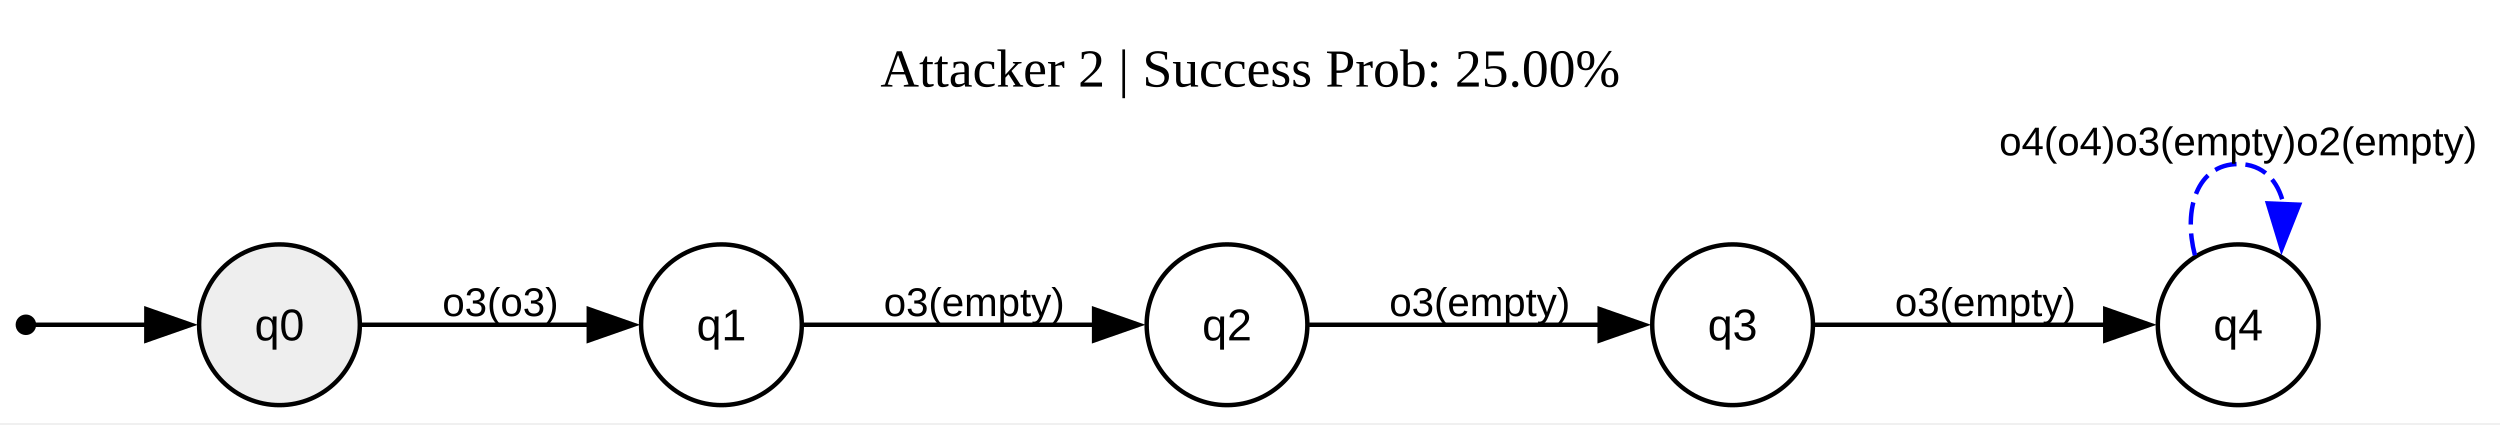
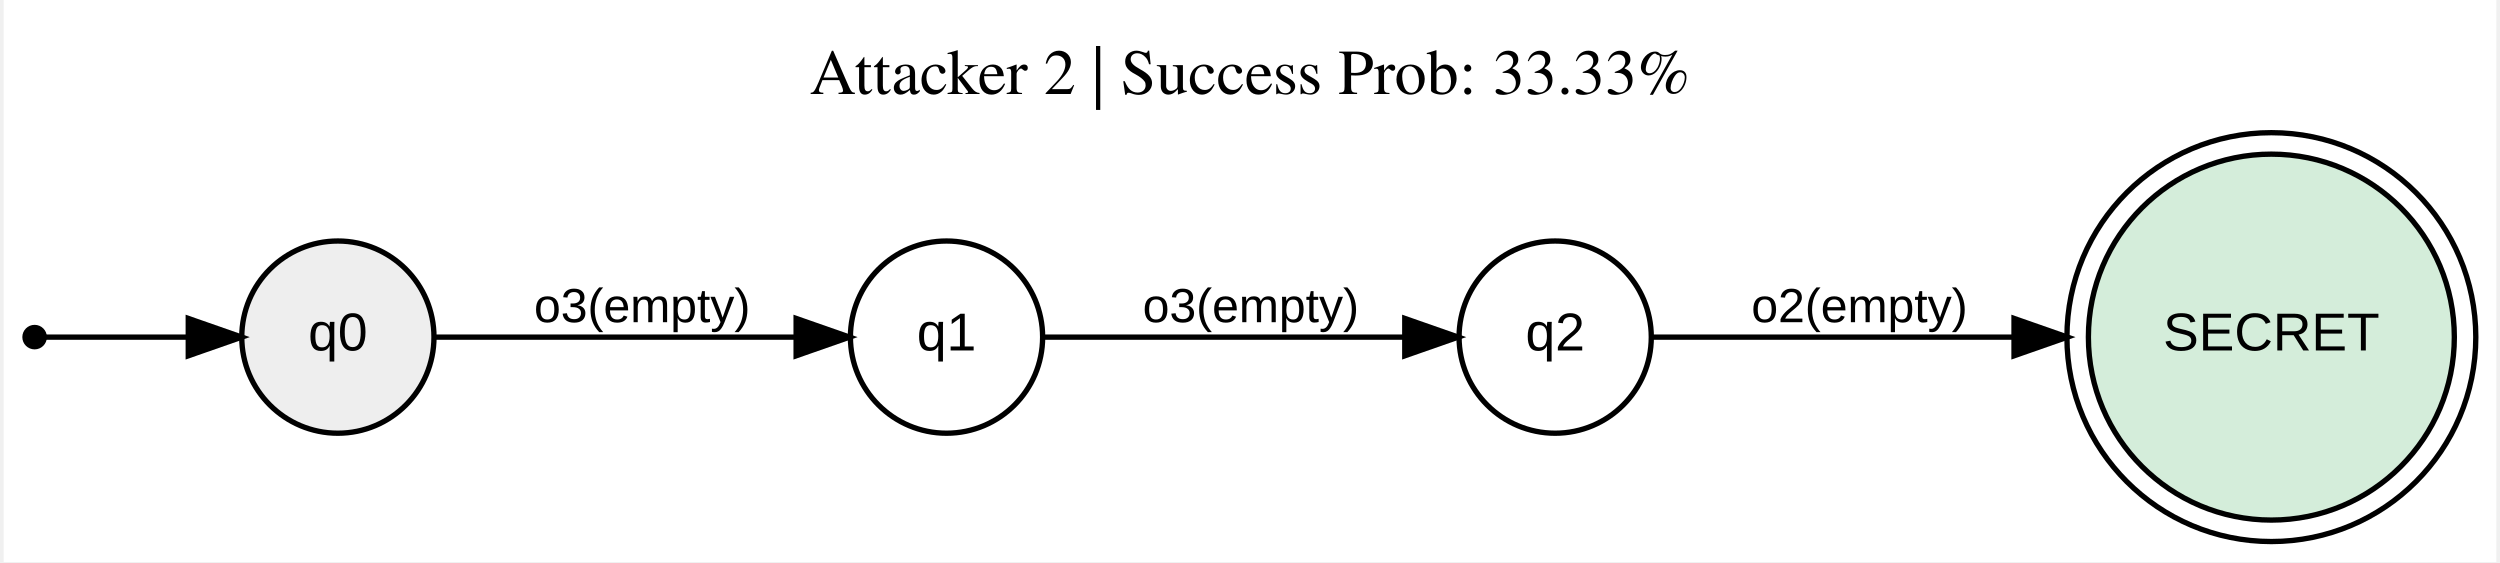
- <svg xmlns="http://www.w3.org/2000/svg" width="560pt" height="95pt" viewBox="0.00 0.00 560.00 95.00">
-   <g id="graph0" class="graph" transform="scale(1 1) rotate(0) translate(4 90.75)">
-     <polygon fill="white" stroke="none" points="-4,4 -4,-90.75 556.1,-90.75 556.1,4 -4,4" />
-     <text xml:space="preserve" text-anchor="middle" x="276.05" y="-71.35" font-family="Times New Roman,serif" font-size="12.00">Attacker 2 | Success Prob: 25.00%</text>
+ <svg xmlns="http://www.w3.org/2000/svg" width="467pt" height="105pt" viewBox="0.00 0.00 466.88 105.28">
+   <g id="graph0" class="graph" transform="scale(1 1) rotate(0) translate(4 101.28)">
+     <polygon fill="white" stroke="transparent" points="-4,4 -4,-101.28 462.88,-101.28 462.88,4 -4,4" />
+     <text text-anchor="middle" x="229.44" y="-83.68" font-family="Times,serif" font-size="12.00">Attacker 2 | Success Prob: 33.33%</text>
    <g id="node1" class="node">
-       <ellipse fill="black" stroke="black" cx="1.8" cy="-18" rx="1.8" ry="1.8" />
+       <ellipse fill="black" stroke="black" cx="1.8" cy="-38.14" rx="1.8" ry="1.8" />
    </g>
    <g id="node2" class="node">
-       <ellipse fill="#eeeeee" stroke="black" cx="58.6" cy="-18" rx="18" ry="18" />
-       <text xml:space="preserve" text-anchor="middle" x="58.6" y="-14.5" font-family="Arial" font-size="10.00">q0</text>
+       <ellipse fill="#eeeeee" stroke="black" cx="58.6" cy="-38.14" rx="18" ry="18" />
+       <text text-anchor="middle" x="58.6" y="-35.64" font-family="Arial" font-size="10.00">q0</text>
    </g>
    <g id="edge1" class="edge">
-       <path fill="none" stroke="black" d="M3.75,-18C6.96,-18 17.8,-18 28.92,-18" />
-       <polygon fill="black" stroke="black" points="28.79,-21.5 38.79,-18 28.78,-14.5 28.79,-21.5" />
+       <path fill="none" stroke="black" d="M3.75,-38.14C7.11,-38.14 18.87,-38.14 30.55,-38.14" />
+       <polygon fill="black" stroke="black" points="30.58,-41.64 40.58,-38.14 30.58,-34.64 30.58,-41.64" />
    </g>
    <g id="node3" class="node">
-       <ellipse fill="none" stroke="black" cx="157.6" cy="-18" rx="18" ry="18" />
-       <text xml:space="preserve" text-anchor="middle" x="157.6" y="-14.5" font-family="Arial" font-size="10.00">q1</text>
+       <ellipse fill="none" stroke="black" cx="172.6" cy="-38.14" rx="18" ry="18" />
+       <text text-anchor="middle" x="172.6" y="-35.64" font-family="Arial" font-size="10.00">q1</text>
    </g>
    <g id="edge2" class="edge">
-       <path fill="none" stroke="black" d="M76.94,-18C91.15,-18 111.54,-18 128.14,-18" />
-       <polygon fill="black" stroke="black" points="127.89,-21.5 137.89,-18 127.89,-14.5 127.89,-21.5" />
-       <text xml:space="preserve" text-anchor="middle" x="108.1" y="-19.95" font-family="Arial" font-size="9.00">o3(o3)</text>
+       <path fill="none" stroke="black" d="M76.61,-38.14C94.54,-38.14 123.04,-38.14 144.16,-38.14" />
+       <polygon fill="black" stroke="black" points="144.43,-41.64 154.43,-38.14 144.43,-34.64 144.43,-41.64" />
+       <text text-anchor="middle" x="115.6" y="-40.94" font-family="Arial" font-size="9.00">o3(empty)</text>
    </g>
    <g id="node4" class="node">
-       <ellipse fill="none" stroke="black" cx="270.85" cy="-18" rx="18" ry="18" />
-       <text xml:space="preserve" text-anchor="middle" x="270.85" y="-14.5" font-family="Arial" font-size="10.00">q2</text>
+       <ellipse fill="none" stroke="black" cx="286.6" cy="-38.14" rx="18" ry="18" />
+       <text text-anchor="middle" x="286.6" y="-35.64" font-family="Arial" font-size="10.00">q2</text>
    </g>
    <g id="edge3" class="edge">
-       <path fill="none" stroke="black" d="M175.98,-18C193.45,-18 220.68,-18 241.32,-18" />
-       <polygon fill="black" stroke="black" points="241.08,-21.5 251.08,-18 241.08,-14.5 241.08,-21.5" />
-       <text xml:space="preserve" text-anchor="middle" x="214.22" y="-19.95" font-family="Arial" font-size="9.00">o3(empty)</text>
+       <path fill="none" stroke="black" d="M190.61,-38.14C208.54,-38.14 237.04,-38.14 258.16,-38.14" />
+       <polygon fill="black" stroke="black" points="258.43,-41.64 268.43,-38.14 258.43,-34.64 258.43,-41.64" />
+       <text text-anchor="middle" x="229.6" y="-40.94" font-family="Arial" font-size="9.00">o3(empty)</text>
    </g>
    <g id="node5" class="node">
-       <ellipse fill="none" stroke="black" cx="384.1" cy="-18" rx="18" ry="18" />
-       <text xml:space="preserve" text-anchor="middle" x="384.1" y="-14.5" font-family="Arial" font-size="10.00">q3</text>
+       <ellipse fill="#d4edda" stroke="black" cx="420.74" cy="-38.14" rx="34.27" ry="34.27" />
+       <ellipse fill="none" stroke="black" cx="420.74" cy="-38.14" rx="38.29" ry="38.29" />
+       <text text-anchor="middle" x="420.74" y="-35.64" font-family="Arial" font-size="10.00">SECRET</text>
    </g>
    <g id="edge4" class="edge">
-       <path fill="none" stroke="black" d="M289.23,-18C306.7,-18 333.93,-18 354.57,-18" />
-       <polygon fill="black" stroke="black" points="354.33,-21.5 364.33,-18 354.33,-14.5 354.33,-21.5" />
-       <text xml:space="preserve" text-anchor="middle" x="327.47" y="-19.95" font-family="Arial" font-size="9.00">o3(empty)</text>
-     </g>
-     <g id="node6" class="node">
-       <ellipse fill="none" stroke="black" cx="497.35" cy="-18" rx="18" ry="18" />
-       <text xml:space="preserve" text-anchor="middle" x="497.35" y="-14.5" font-family="Arial" font-size="10.00">q4</text>
-     </g>
-     <g id="edge5" class="edge">
-       <path fill="none" stroke="black" d="M402.48,-18C419.95,-18 447.18,-18 467.82,-18" />
-       <polygon fill="black" stroke="black" points="467.58,-21.5 477.58,-18 467.58,-14.5 467.58,-21.5" />
-       <text xml:space="preserve" text-anchor="middle" x="440.72" y="-19.95" font-family="Arial" font-size="9.00">o3(empty)</text>
-     </g>
-     <g id="edge6" class="edge">
-       <path fill="none" stroke="blue" stroke-dasharray="5,2" d="M487.67,-33.54C484.94,-43.91 488.17,-54 497.35,-54 502.94,-54 506.33,-50.25 507.5,-44.98" />
-       <polygon fill="blue" stroke="blue" points="511,-44.9 507.09,-35.05 504.01,-45.19 511,-44.9" />
-       <text xml:space="preserve" text-anchor="middle" x="497.35" y="-55.95" font-family="Arial" font-size="9.00">o4(o4)o3(empty)o2(empty)</text>
+       <path fill="none" stroke="black" d="M304.6,-38.14C321.67,-38.14 348.73,-38.14 372.33,-38.14" />
+       <polygon fill="black" stroke="black" points="372.54,-41.64 382.54,-38.14 372.54,-34.64 372.54,-41.64" />
+       <text text-anchor="middle" x="343.6" y="-40.94" font-family="Arial" font-size="9.00">o2(empty)</text>
    </g>
  </g>
</svg>
